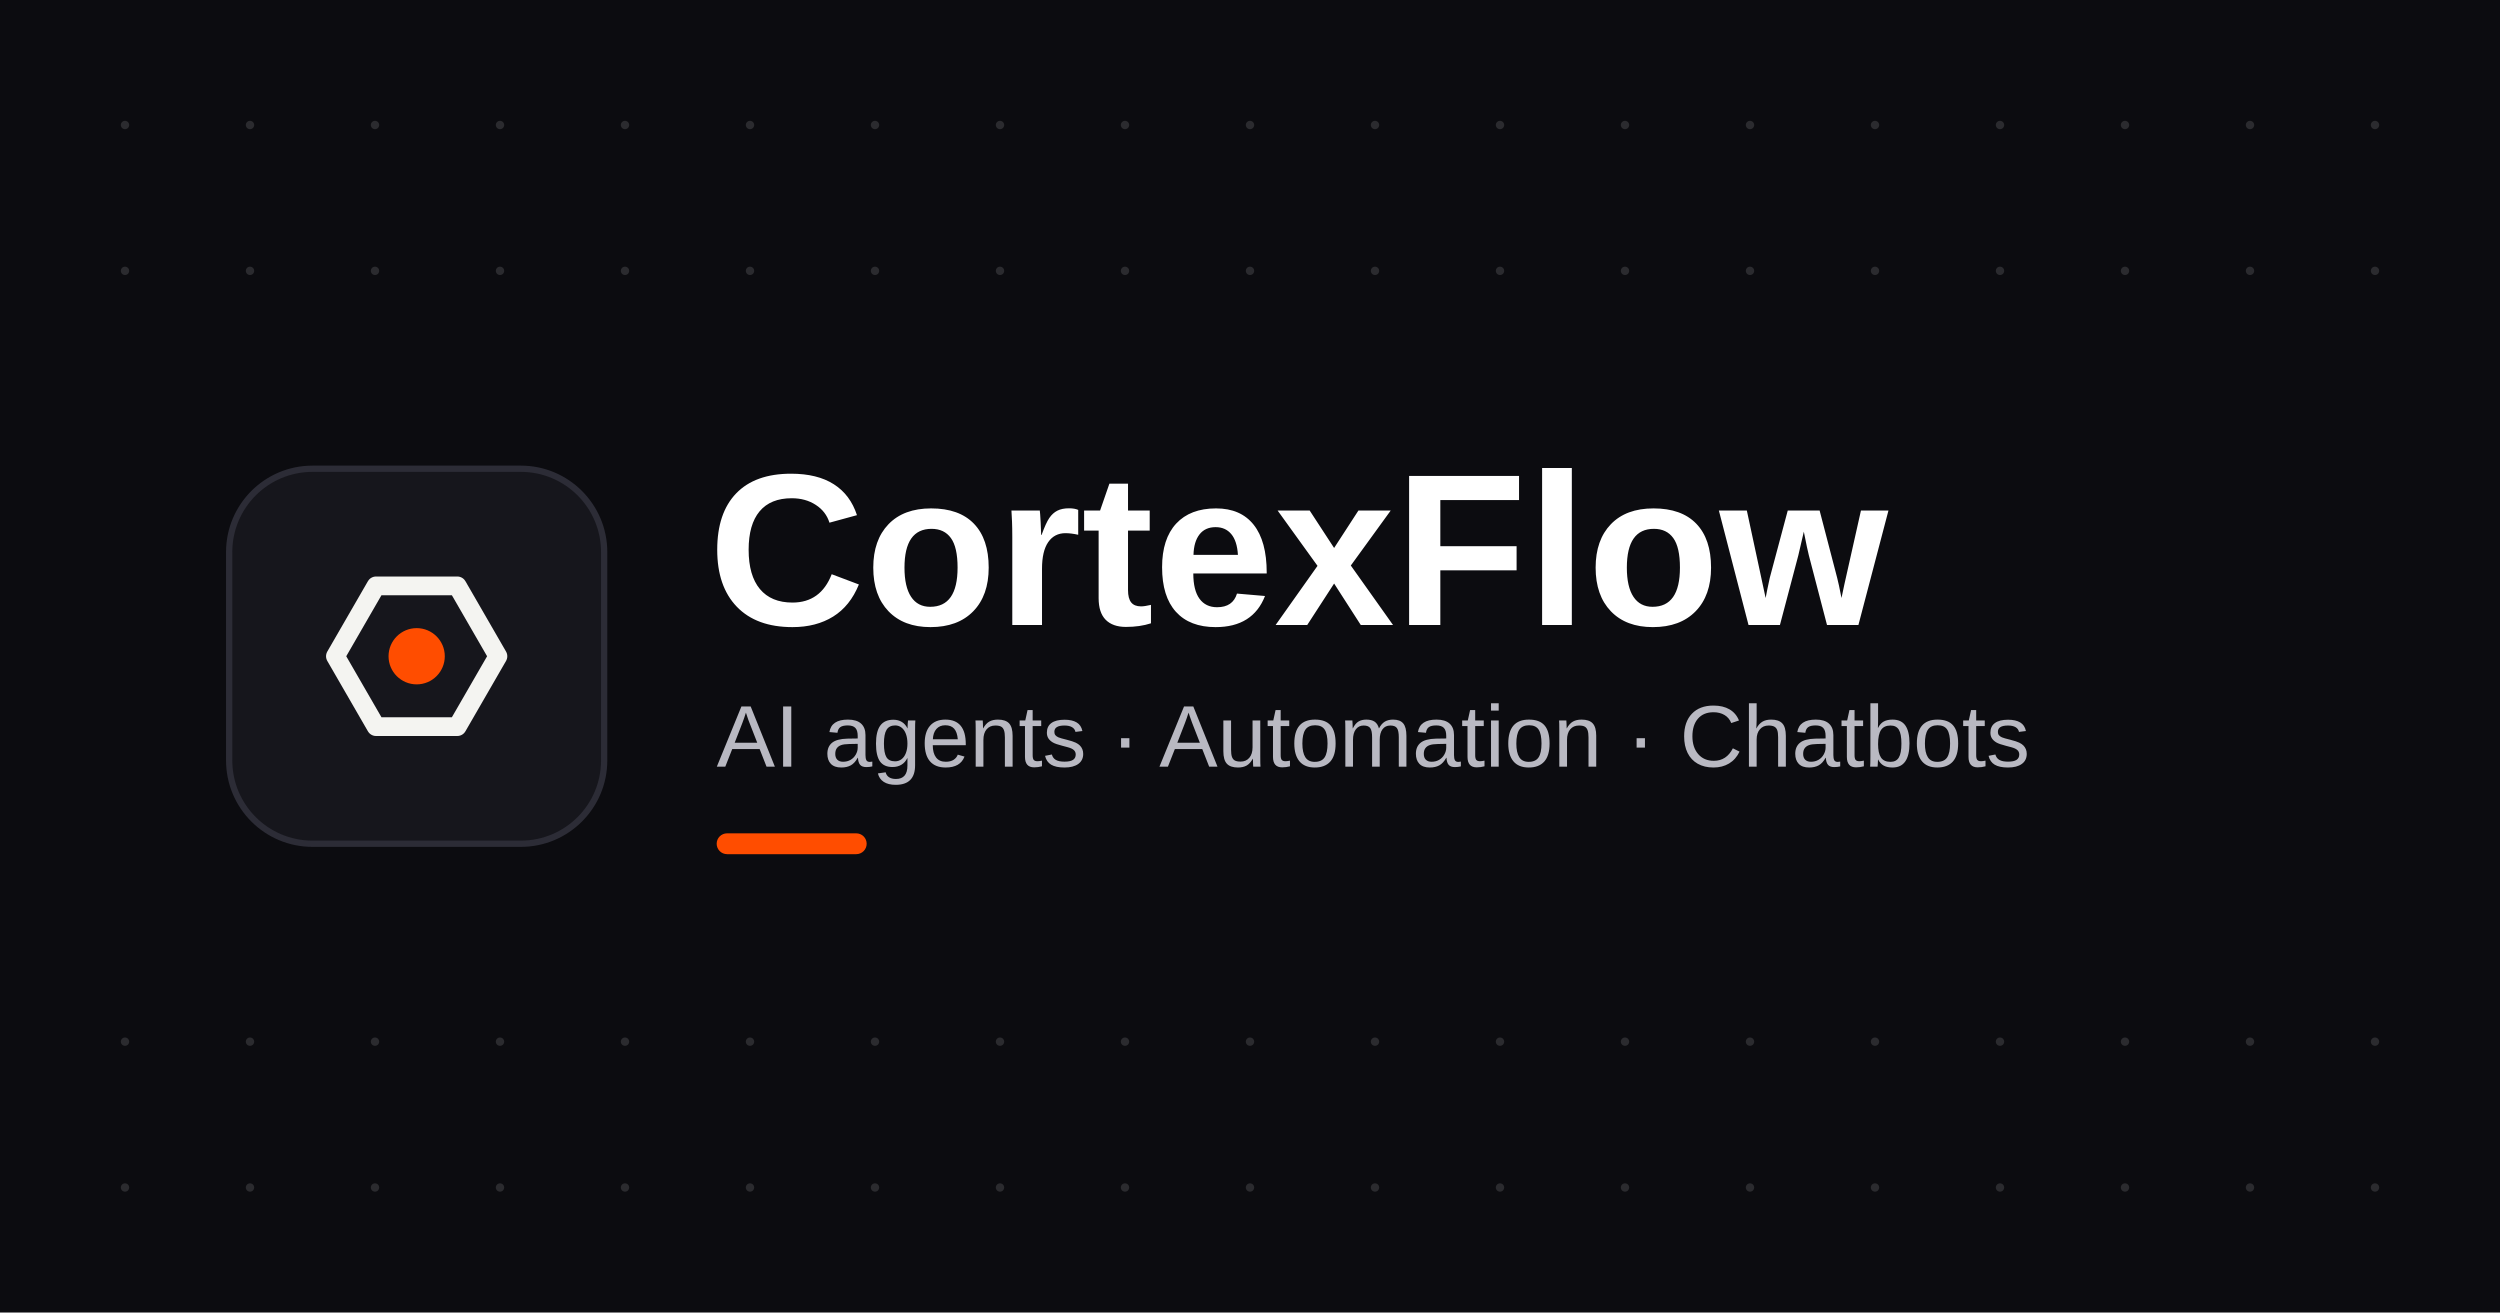
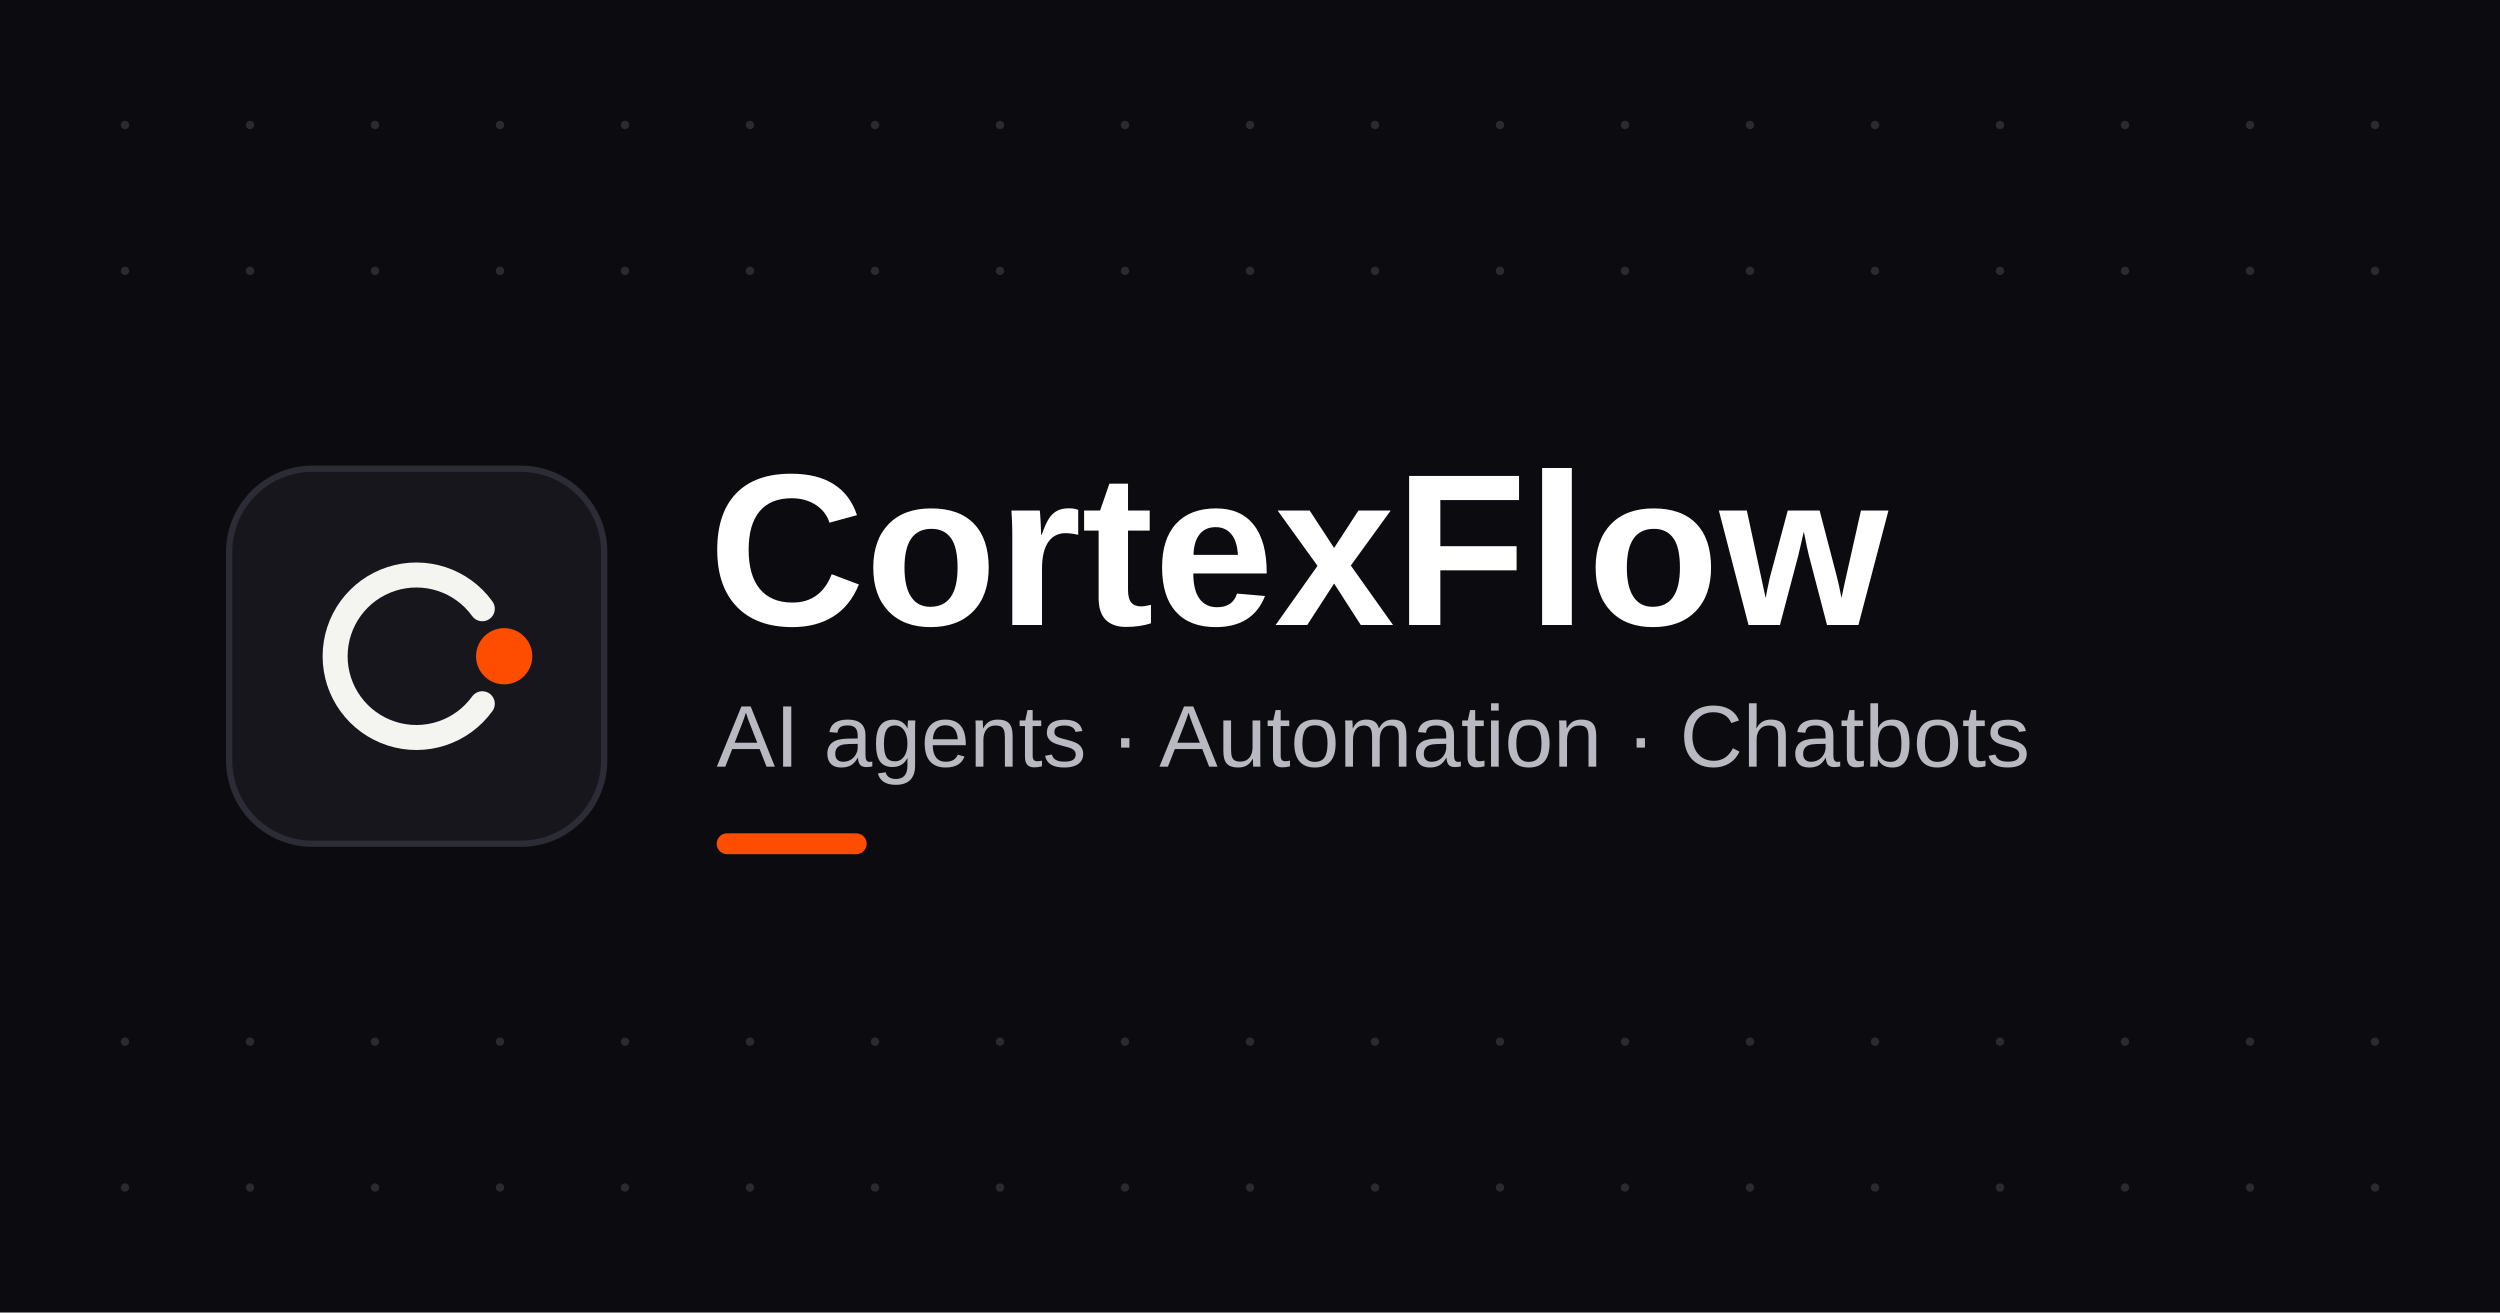
<svg xmlns="http://www.w3.org/2000/svg" viewBox="0 0 1200 630">
  <rect width="1200" height="630" fill="#0C0C10" />
  <g fill="#FFFFFF" opacity="0.13">
    <circle cx="60" cy="60" r="2" />
    <circle cx="120" cy="60" r="2" />
    <circle cx="180" cy="60" r="2" />
    <circle cx="240" cy="60" r="2" />
    <circle cx="300" cy="60" r="2" />
    <circle cx="360" cy="60" r="2" />
    <circle cx="420" cy="60" r="2" />
    <circle cx="480" cy="60" r="2" />
    <circle cx="540" cy="60" r="2" />
    <circle cx="600" cy="60" r="2" />
    <circle cx="660" cy="60" r="2" />
    <circle cx="720" cy="60" r="2" />
    <circle cx="780" cy="60" r="2" />
    <circle cx="840" cy="60" r="2" />
    <circle cx="900" cy="60" r="2" />
    <circle cx="960" cy="60" r="2" />
    <circle cx="1020" cy="60" r="2" />
    <circle cx="1080" cy="60" r="2" />
    <circle cx="1140" cy="60" r="2" />
    <circle cx="60" cy="130" r="2" />
    <circle cx="120" cy="130" r="2" />
    <circle cx="180" cy="130" r="2" />
    <circle cx="240" cy="130" r="2" />
    <circle cx="300" cy="130" r="2" />
    <circle cx="360" cy="130" r="2" />
    <circle cx="420" cy="130" r="2" />
    <circle cx="480" cy="130" r="2" />
    <circle cx="540" cy="130" r="2" />
    <circle cx="600" cy="130" r="2" />
    <circle cx="660" cy="130" r="2" />
    <circle cx="720" cy="130" r="2" />
    <circle cx="780" cy="130" r="2" />
    <circle cx="840" cy="130" r="2" />
    <circle cx="900" cy="130" r="2" />
    <circle cx="960" cy="130" r="2" />
    <circle cx="1020" cy="130" r="2" />
    <circle cx="1080" cy="130" r="2" />
    <circle cx="1140" cy="130" r="2" />
    <circle cx="60" cy="500" r="2" />
    <circle cx="120" cy="500" r="2" />
    <circle cx="180" cy="500" r="2" />
    <circle cx="240" cy="500" r="2" />
    <circle cx="300" cy="500" r="2" />
    <circle cx="360" cy="500" r="2" />
    <circle cx="420" cy="500" r="2" />
    <circle cx="480" cy="500" r="2" />
    <circle cx="540" cy="500" r="2" />
    <circle cx="600" cy="500" r="2" />
    <circle cx="660" cy="500" r="2" />
    <circle cx="720" cy="500" r="2" />
    <circle cx="780" cy="500" r="2" />
    <circle cx="840" cy="500" r="2" />
    <circle cx="900" cy="500" r="2" />
    <circle cx="960" cy="500" r="2" />
    <circle cx="1020" cy="500" r="2" />
    <circle cx="1080" cy="500" r="2" />
    <circle cx="1140" cy="500" r="2" />
    <circle cx="60" cy="570" r="2" />
    <circle cx="120" cy="570" r="2" />
    <circle cx="180" cy="570" r="2" />
    <circle cx="240" cy="570" r="2" />
    <circle cx="300" cy="570" r="2" />
    <circle cx="360" cy="570" r="2" />
    <circle cx="420" cy="570" r="2" />
    <circle cx="480" cy="570" r="2" />
    <circle cx="540" cy="570" r="2" />
    <circle cx="600" cy="570" r="2" />
    <circle cx="660" cy="570" r="2" />
    <circle cx="720" cy="570" r="2" />
    <circle cx="780" cy="570" r="2" />
    <circle cx="840" cy="570" r="2" />
    <circle cx="900" cy="570" r="2" />
    <circle cx="960" cy="570" r="2" />
    <circle cx="1020" cy="570" r="2" />
    <circle cx="1080" cy="570" r="2" />
    <circle cx="1140" cy="570" r="2" />
  </g>
  <g transform="translate(110,225)">
    <rect width="180" height="180" rx="40" fill="#16161C" stroke="#2C2C36" stroke-width="3" />
    <g transform="translate(30,30) scale(3)">
-       <polygon points="33,20 26.5,31.26 13.5,31.26 7,20 13.5,8.74 26.5,8.74" fill="none" stroke="#F4F4F1" stroke-width="3" stroke-linejoin="round" />
-       <circle cx="20" cy="20" r="4.5" fill="#FF4D00" />
+       <path d="M30.5 12.4 A13 13 0 1 0 30.5 27.6" fill="none" stroke="#F4F4F1" stroke-width="4" stroke-linecap="round" />
+       <circle cx="34" cy="20" r="4.5" fill="#FF4D00" />
    </g>
  </g>
  <text x="340" y="300" font-family="Arial, sans-serif" font-size="104" font-weight="800" fill="#FFFFFF">CortexFlow</text>
  <text x="344" y="368" font-family="Arial, sans-serif" font-size="42" fill="#B9B9C2">AI agents · Automation · Chatbots</text>
  <rect x="344" y="400" width="72" height="10" rx="5" fill="#FF4D00" />
</svg>
